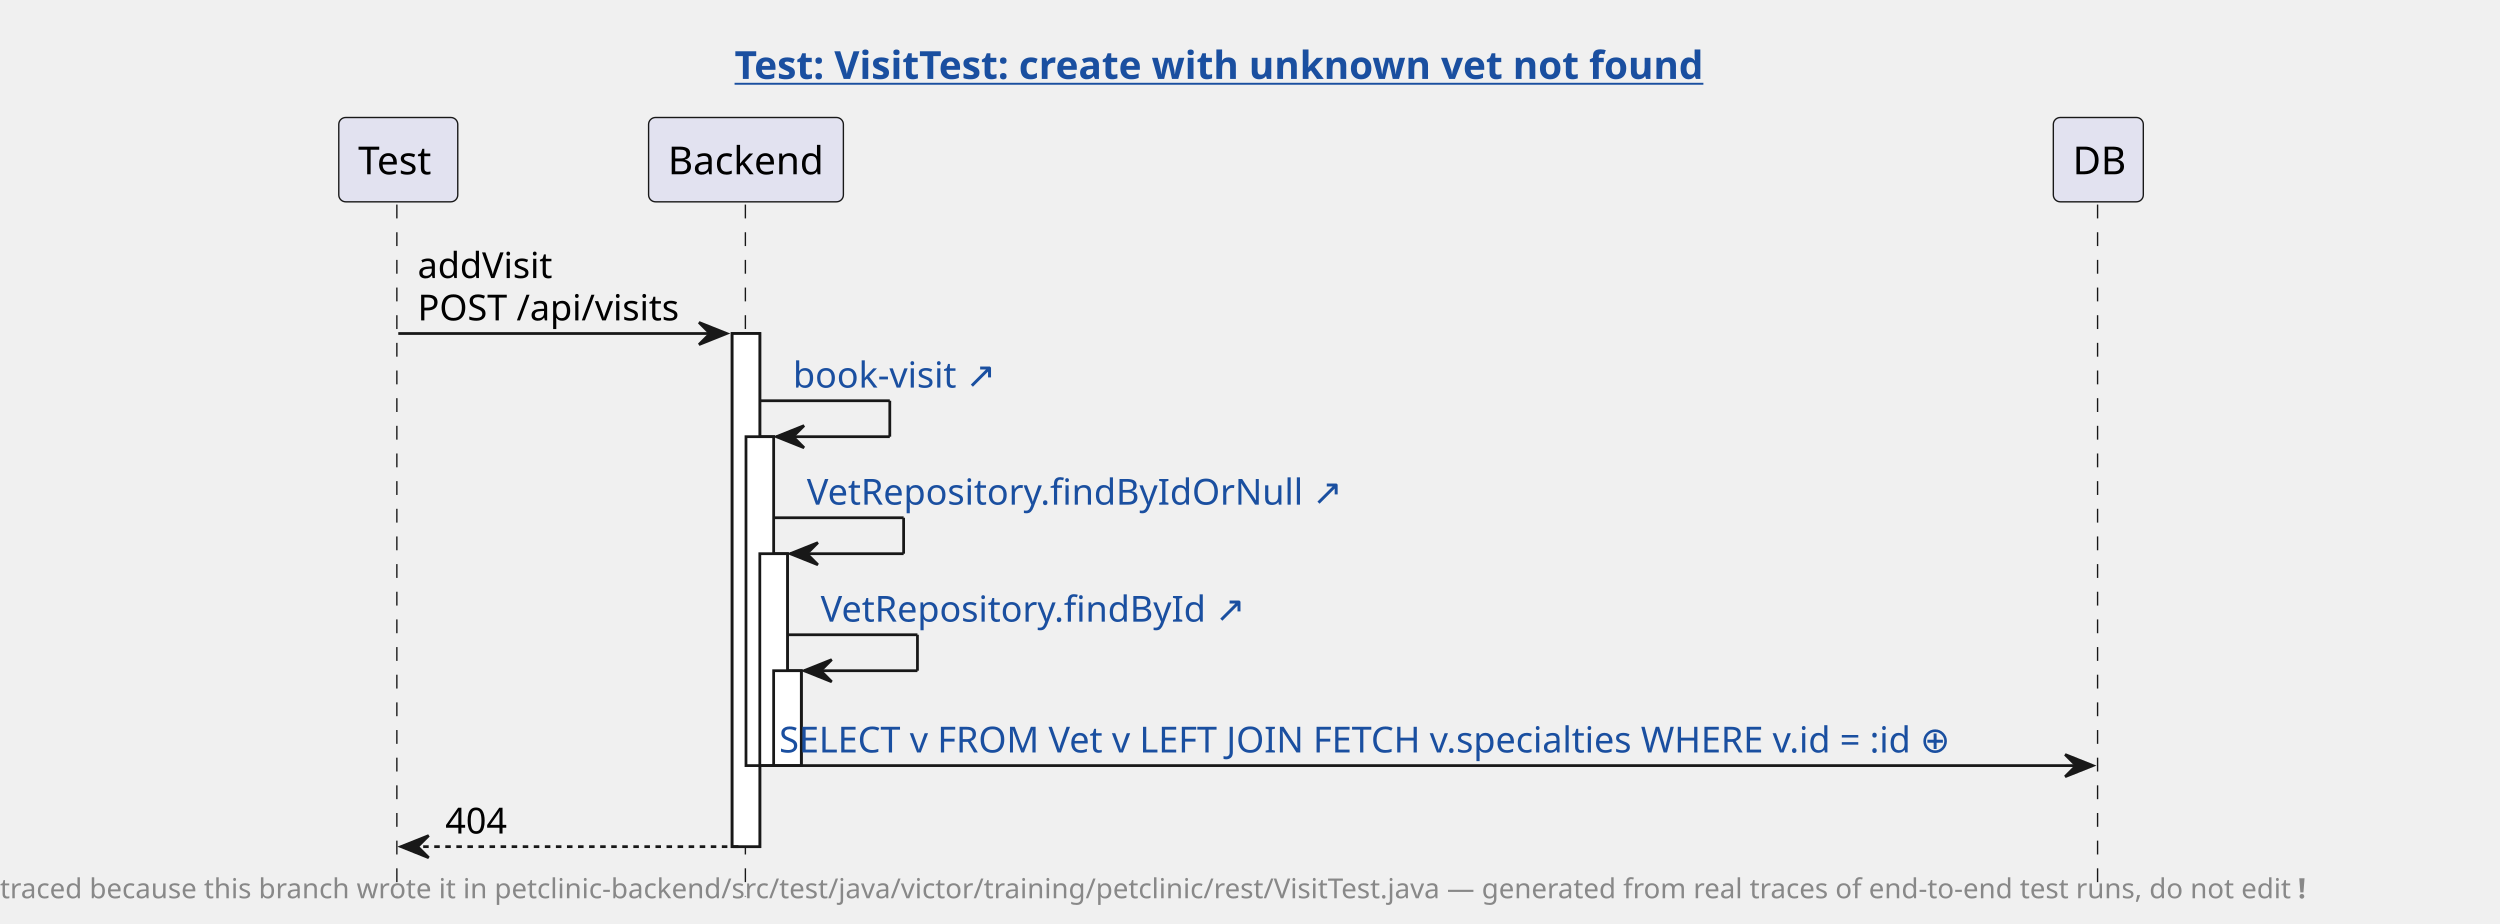
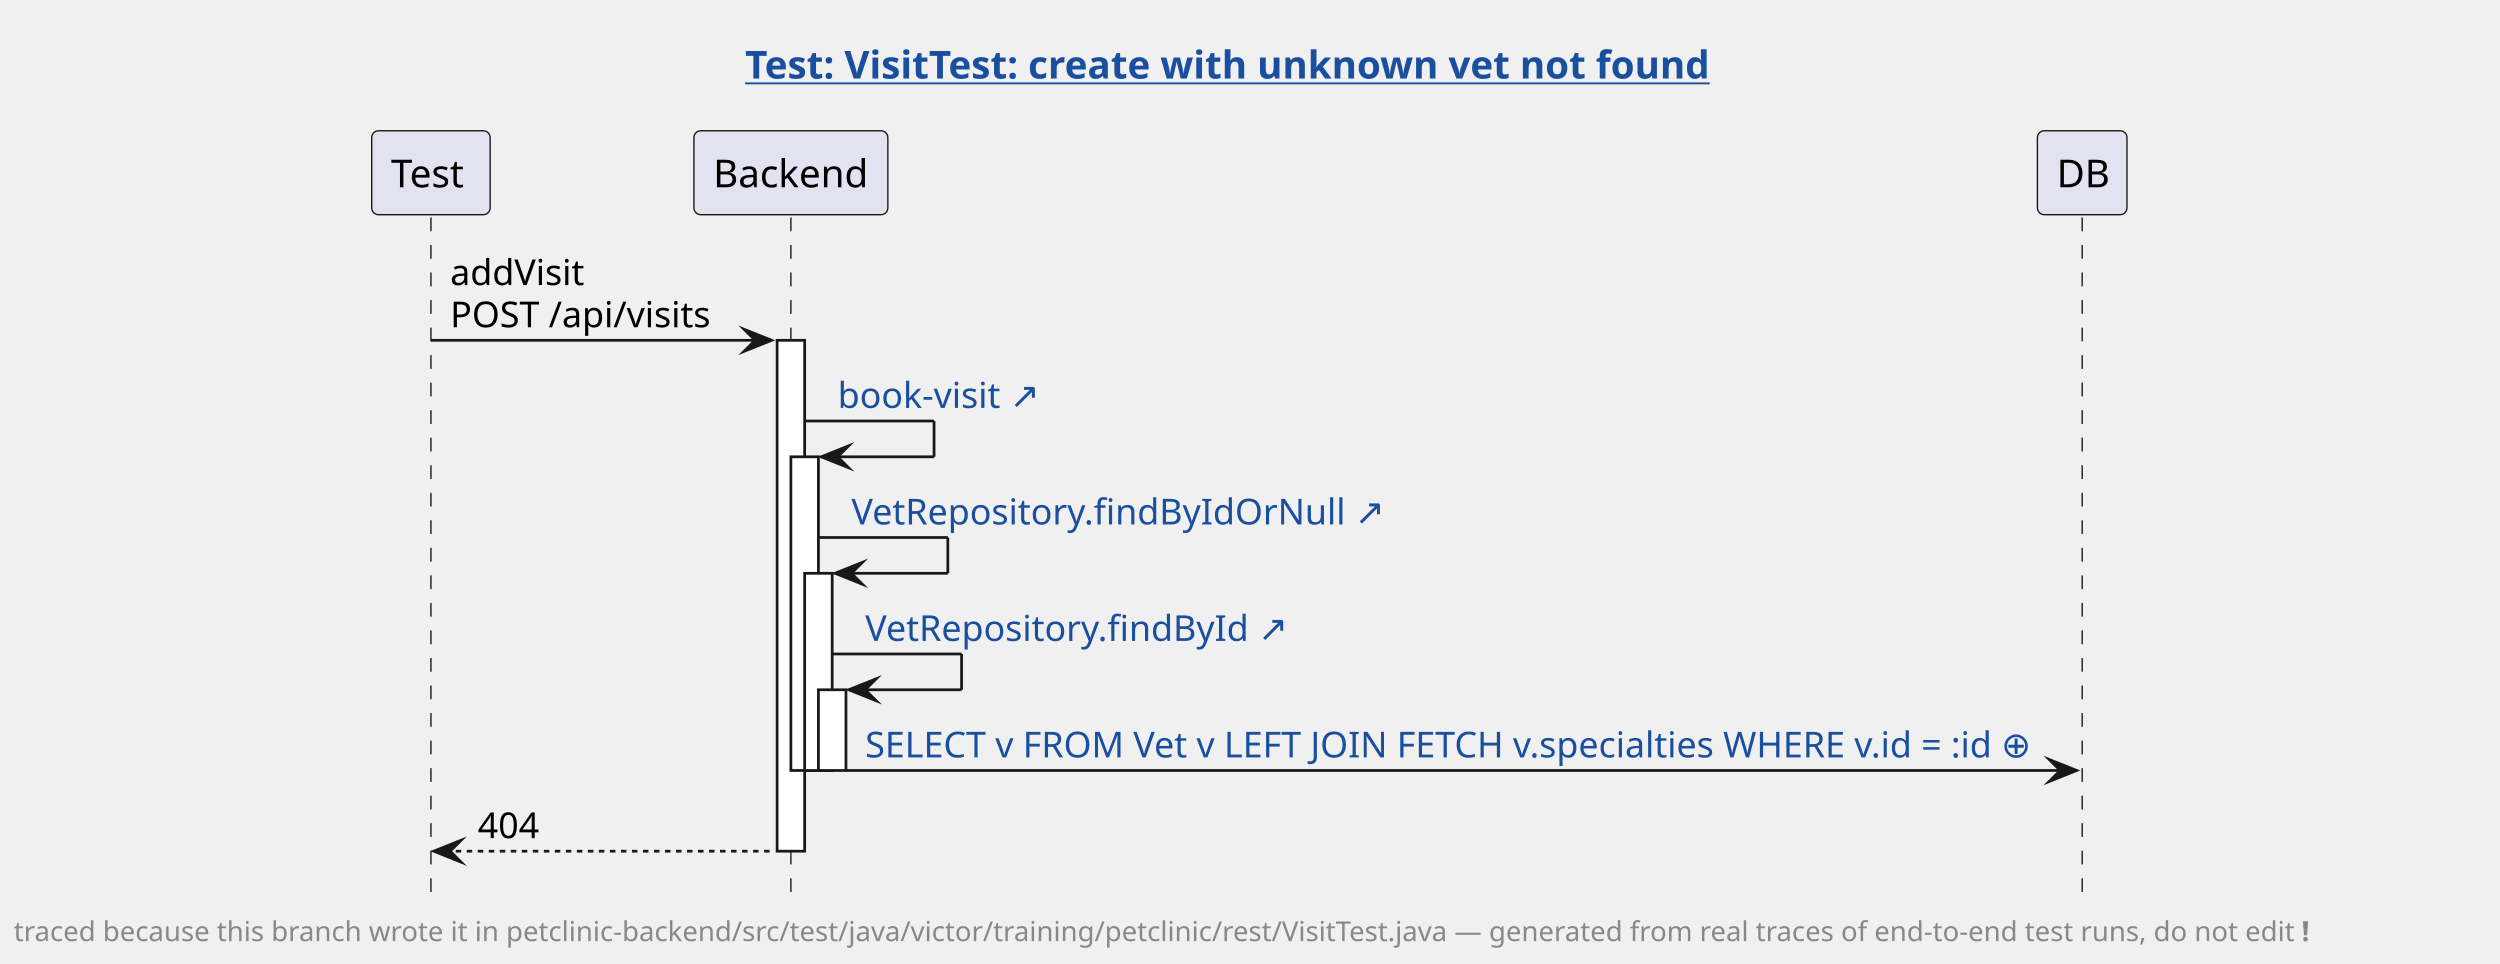
- <svg xmlns="http://www.w3.org/2000/svg" xmlns:xlink="http://www.w3.org/1999/xlink" contentStyleType="text/css" data-diagram-type="SEQUENCE" height="334px" preserveAspectRatio="none" style="width:904px;height:334px;background:#FFFFFF;" version="1.1" viewBox="0 0 904 334" width="904px" zoomAndPan="magnify">
+ <svg xmlns="http://www.w3.org/2000/svg" xmlns:xlink="http://www.w3.org/1999/xlink" version="1.1" data-diagram-type="SEQUENCE" style="width:908px;height:350px;background:#FFFFFF;" width="908px" height="350px" viewBox="0 0 908 350" zoomAndPan="magnify" preserveAspectRatio="none" contentStyleType="text/css">
  <defs />
-   <g>
-     <a href="src://petclinic-backend/src/test/java/victor/training/petclinic/rest/VisitTest.java:275" target="_top" title="Click to open the test" xlink:actuate="onRequest" xlink:href="src://petclinic-backend/src/test/java/victor/training/petclinic/rest/VisitTest.java:275" xlink:show="new" xlink:title="Click to open the test" xlink:type="simple">
-       <text fill="#1A4FA0" font-family="sans-serif" font-size="14" font-weight="bold" lengthAdjust="spacing" text-decoration="underline" textLength="365.285" x="265.62" y="28.535">Test: VisitTest: create with unknown vet not found</text>
-     </a>
-     <g>
-       <rect fill="#FFFFFF" height="185.553" style="stroke:#181818;stroke-width:1;" width="10" x="264.75" y="120.598" />
+   <g font-family="sans-serif" lengthAdjust="spacing">
+     <g class="title" data-source-line="5">
+       <a target="_top" href="src://petclinic-backend/src/test/java/victor/training/petclinic/rest/VisitTest.java:275" xlink:href="src://petclinic-backend/src/test/java/victor/training/petclinic/rest/VisitTest.java:275" xlink:type="simple" xlink:actuate="onRequest" xlink:show="new" title="Click to open the test" xlink:title="Click to open the test">
+         <text x="270.62" y="28.535" fill="#1A4FA0" font-size="14" textLength="365.285" font-weight="700" text-decoration="underline">Test: VisitTest: create with unknown vet not found</text>
+       </a>
+     </g>
+     <g class="participant-lifeline" data-qualified-name="Test" data-entity-uid="part1" id="part1-lifeline" data-source-line="7">
+       <g>
+         <rect x="153.016" y="78.977" width="8" height="248.174" fill="#000" fill-opacity="0" />
+         <line x1="156.516" y1="78.977" x2="156.516" y2="327.15" style="stroke:#181818;stroke-width:0.5;stroke-dasharray:5,5;" />
+       </g>
+     </g>
+     <g class="participant-lifeline" data-qualified-name="Backend" data-entity-uid="part2" id="part2-lifeline" data-source-line="8">
+       <g>
+         <rect x="283.75" y="78.977" width="8" height="248.174" fill="#000" fill-opacity="0" />
+         <line x1="287.25" y1="78.977" x2="287.25" y2="327.15" style="stroke:#181818;stroke-width:0.5;stroke-dasharray:5,5;" />
+       </g>
    </g>
    <g>
-       <rect fill="#FFFFFF" height="118.932" style="stroke:#181818;stroke-width:1;" width="10" x="269.75" y="157.908" />
+       <rect x="282.25" y="123.598" width="10" height="185.553" fill="#FFF" style="stroke:#181818;stroke-width:1;" />
    </g>
    <g>
-       <rect fill="#FFFFFF" height="76.621" style="stroke:#181818;stroke-width:1;" width="10" x="274.75" y="200.219" />
+       <rect x="287.25" y="165.908" width="10" height="113.932" fill="#FFF" style="stroke:#181818;stroke-width:1;" />
    </g>
    <g>
-       <rect fill="#FFFFFF" height="34.31" style="stroke:#181818;stroke-width:1;" width="10" x="279.75" y="242.529" />
+       <rect x="292.25" y="208.219" width="10" height="71.621" fill="#FFF" style="stroke:#181818;stroke-width:1;" />
    </g>
-     <g class="participant-lifeline" data-entity-uid="part1" data-qualified-name="Test" id="part1-lifeline">
+     <g>
+       <rect x="297.25" y="250.529" width="10" height="29.311" fill="#FFF" style="stroke:#181818;stroke-width:1;" />
+     </g>
+     <g class="participant-lifeline" data-qualified-name="DB" data-entity-uid="part3" id="part3-lifeline" data-source-line="9">
      <g>
-         <rect fill="#000000" fill-opacity="0" height="250.174" width="8" x="140.016" y="73.977" />
-         <line style="stroke:#181818;stroke-width:0.5;stroke-dasharray:5,5;" x1="143.503" x2="143.503" y1="73.977" y2="324.15" />
+         <rect x="752.752" y="78.977" width="8" height="248.174" fill="#000" fill-opacity="0" />
+         <line x1="756.252" y1="78.977" x2="756.252" y2="327.15" style="stroke:#181818;stroke-width:0.5;stroke-dasharray:5,5;" />
      </g>
    </g>
-     <g class="participant-lifeline" data-entity-uid="part2" data-qualified-name="Backend" id="part2-lifeline">
-       <g>
-         <rect fill="#000000" fill-opacity="0" height="250.174" width="8" x="265.75" y="73.977" />
-         <line style="stroke:#181818;stroke-width:0.5;stroke-dasharray:5,5;" x1="269.531" x2="269.531" y1="73.977" y2="324.15" />
-       </g>
+     <g class="participant participant-head" data-qualified-name="Test" data-entity-uid="part1" id="part1-head" data-source-line="7">
+       <rect x="135.003" y="47.488" width="43.025" height="30.488" fill="#E2E2F0" style="stroke:#181818;stroke-width:0.5;" rx="2.5" ry="2.5" />
+       <text x="142.003" y="68.023" fill="#000" font-size="14" textLength="29.025">Test</text>
    </g>
-     <g class="participant-lifeline" data-entity-uid="part3" data-qualified-name="DB" id="part3-lifeline">
-       <g>
-         <rect fill="#000000" fill-opacity="0" height="250.174" width="8" x="754.752" y="73.977" />
-         <line style="stroke:#181818;stroke-width:0.5;stroke-dasharray:5,5;" x1="758.483" x2="758.483" y1="73.977" y2="324.15" />
-       </g>
+     <g class="participant participant-head" data-qualified-name="Backend" data-entity-uid="part2" id="part2-head" data-source-line="8">
+       <rect x="252.031" y="47.488" width="70.438" height="30.488" fill="#E2E2F0" style="stroke:#181818;stroke-width:0.5;" rx="2.5" ry="2.5" />
+       <text x="259.031" y="68.023" fill="#000" font-size="14" textLength="56.438">Backend</text>
    </g>
-     <g class="participant participant-head" data-entity-uid="part1" data-qualified-name="Test" id="part1-head">
-       <rect fill="#E2E2F0" height="30.488" rx="2.5" ry="2.5" style="stroke:#181818;stroke-width:0.5;" width="43.025" x="122.503" y="42.488" />
-       <text fill="#000000" font-family="sans-serif" font-size="14" lengthAdjust="spacing" textLength="29.025" x="129.503" y="63.023">Test</text>
+     <g class="participant participant-head" data-qualified-name="DB" data-entity-uid="part3" id="part3-head" data-source-line="9">
+       <rect x="739.983" y="47.488" width="32.539" height="30.488" fill="#E2E2F0" style="stroke:#181818;stroke-width:0.5;" rx="2.5" ry="2.5" />
+       <text x="746.983" y="68.023" fill="#000" font-size="14" textLength="18.539">DB</text>
    </g>
-     <g class="participant participant-head" data-entity-uid="part2" data-qualified-name="Backend" id="part2-head">
-       <rect fill="#E2E2F0" height="30.488" rx="2.5" ry="2.5" style="stroke:#181818;stroke-width:0.5;" width="70.438" x="234.531" y="42.488" />
-       <text fill="#000000" font-family="sans-serif" font-size="14" lengthAdjust="spacing" textLength="56.438" x="241.531" y="63.023">Backend</text>
+     <g class="message" data-entity-1="part1" data-entity-2="part2" id="msg1" data-source-line="10">
+       <polygon points="270.25,119.598,280.25,123.598,270.25,127.598,274.25,123.598" fill="#181818" style="stroke:#181818;stroke-width:1;stroke-linejoin:miter;stroke-miterlimit:10;" />
+       <line x1="156.516" y1="123.598" x2="276.25" y2="123.598" style="stroke:#181818;stroke-width:1;" />
+       <text x="163.516" y="103.545" fill="#000" font-size="13" textLength="51.048">addVisit</text>
+       <text x="163.516" y="118.855" fill="#000" font-size="13" textLength="101.734">POST /api/visits</text>
    </g>
-     <g class="participant participant-head" data-entity-uid="part3" data-qualified-name="DB" id="part3-head">
-       <rect fill="#E2E2F0" height="30.488" rx="2.5" ry="2.5" style="stroke:#181818;stroke-width:0.5;" width="32.539" x="742.483" y="42.488" />
-       <text fill="#000000" font-family="sans-serif" font-size="14" lengthAdjust="spacing" textLength="18.539" x="749.483" y="63.023">DB</text>
-     </g>
-     <g>
-       <rect fill="#FFFFFF" height="185.553" style="stroke:#181818;stroke-width:1;" width="10" x="264.75" y="120.598" />
-     </g>
-     <g>
-       <rect fill="#FFFFFF" height="118.932" style="stroke:#181818;stroke-width:1;" width="10" x="269.75" y="157.908" />
-     </g>
-     <g>
-       <rect fill="#FFFFFF" height="76.621" style="stroke:#181818;stroke-width:1;" width="10" x="274.75" y="200.219" />
-     </g>
-     <g>
-       <rect fill="#FFFFFF" height="34.31" style="stroke:#181818;stroke-width:1;" width="10" x="279.75" y="242.529" />
-     </g>
-     <g class="message" data-entity-1="part1" data-entity-2="part2" id="msg1">
-       <polygon fill="#181818" points="252.75,116.598,262.75,120.598,252.75,124.598,256.75,120.598" style="stroke:#181818;stroke-width:1;" />
-       <line style="stroke:#181818;stroke-width:1;" x1="144.016" x2="258.75" y1="120.598" y2="120.598" />
-       <text fill="#000000" font-family="sans-serif" font-size="13" lengthAdjust="spacing" textLength="51.048" x="151.016" y="100.545">addVisit</text>
-       <text fill="#000000" font-family="sans-serif" font-size="13" lengthAdjust="spacing" textLength="101.734" x="151.016" y="115.856">POST /api/visits</text>
-     </g>
-     <g class="message" data-entity-1="part2" data-entity-2="part2" id="msg2">
-       <line style="stroke:#181818;stroke-width:1;" x1="274.75" x2="321.75" y1="144.908" y2="144.908" />
-       <line style="stroke:#181818;stroke-width:1;" x1="321.75" x2="321.75" y1="144.908" y2="157.908" />
-       <line style="stroke:#181818;stroke-width:1;" x1="280.75" x2="321.75" y1="157.908" y2="157.908" />
-       <polygon fill="#181818" points="290.75,153.908,280.75,157.908,290.75,161.908,286.75,157.908" style="stroke:#181818;stroke-width:1;" />
-       <a href="src://petclinic-backend/src/main/java/victor/training/petclinic/rest/VisitRestController.java:72" target="_top" title="Click to open VisitRestController.bookVisit" xlink:actuate="onRequest" xlink:href="src://petclinic-backend/src/main/java/victor/training/petclinic/rest/VisitRestController.java:72" xlink:show="new" xlink:title="Click to open VisitRestController.bookVisit" xlink:type="simple">
-         <text fill="#1A4FA0" font-family="sans-serif" font-size="13" lengthAdjust="spacing" textLength="82.12" x="286.75" y="140.166">book-visit ↗</text>
+     <g class="message" data-entity-1="part2" data-entity-2="part2" id="msg2" data-source-line="12">
+       <line x1="292.25" y1="152.908" x2="339.25" y2="152.908" style="stroke:#181818;stroke-width:1;" />
+       <line x1="339.25" y1="152.908" x2="339.25" y2="165.908" style="stroke:#181818;stroke-width:1;" />
+       <line x1="298.25" y1="165.908" x2="339.25" y2="165.908" style="stroke:#181818;stroke-width:1;" />
+       <polygon points="308.25,161.908,298.25,165.908,308.25,169.908,304.25,165.908" fill="#181818" style="stroke:#181818;stroke-width:1;stroke-linejoin:miter;stroke-miterlimit:10;" />
+       <a target="_top" href="src://petclinic-backend/src/main/java/victor/training/petclinic/rest/VisitRestController.java:72" xlink:href="src://petclinic-backend/src/main/java/victor/training/petclinic/rest/VisitRestController.java:72" xlink:type="simple" xlink:actuate="onRequest" xlink:show="new" title="Click to open VisitRestController.bookVisit" xlink:title="Click to open VisitRestController.bookVisit">
+         <text x="304.25" y="148.166" fill="#1A4FA0" font-size="13" textLength="82.12">book-visit ↗</text>
      </a>
    </g>
-     <g class="message" data-entity-1="part2" data-entity-2="part2" id="msg3">
-       <line style="stroke:#181818;stroke-width:1;" x1="279.75" x2="326.75" y1="187.219" y2="187.219" />
-       <line style="stroke:#181818;stroke-width:1;" x1="326.75" x2="326.75" y1="187.219" y2="200.219" />
-       <line style="stroke:#181818;stroke-width:1;" x1="285.75" x2="326.75" y1="200.219" y2="200.219" />
-       <polygon fill="#181818" points="295.75,196.219,285.75,200.219,295.75,204.219,291.75,200.219" style="stroke:#181818;stroke-width:1;" />
-       <a href="src://petclinic-backend/src/main/java/victor/training/petclinic/repository/VetRepository.java:19" target="_top" title="Click to open VetRepository.findByIdOrNull" xlink:actuate="onRequest" xlink:href="src://petclinic-backend/src/main/java/victor/training/petclinic/repository/VetRepository.java:19" xlink:show="new" xlink:title="Click to open VetRepository.findByIdOrNull" xlink:type="simple">
-         <text fill="#1A4FA0" font-family="sans-serif" font-size="13" lengthAdjust="spacing" textLength="200.395" x="291.75" y="182.477">VetRepository.findByIdOrNull ↗</text>
+     <g class="message" data-entity-1="part2" data-entity-2="part2" id="msg3" data-source-line="14">
+       <line x1="297.25" y1="195.219" x2="344.25" y2="195.219" style="stroke:#181818;stroke-width:1;" />
+       <line x1="344.25" y1="195.219" x2="344.25" y2="208.219" style="stroke:#181818;stroke-width:1;" />
+       <line x1="303.25" y1="208.219" x2="344.25" y2="208.219" style="stroke:#181818;stroke-width:1;" />
+       <polygon points="313.25,204.219,303.25,208.219,313.25,212.219,309.25,208.219" fill="#181818" style="stroke:#181818;stroke-width:1;stroke-linejoin:miter;stroke-miterlimit:10;" />
+       <a target="_top" href="src://petclinic-backend/src/main/java/victor/training/petclinic/repository/VetRepository.java:19" xlink:href="src://petclinic-backend/src/main/java/victor/training/petclinic/repository/VetRepository.java:19" xlink:type="simple" xlink:actuate="onRequest" xlink:show="new" title="Click to open VetRepository.findByIdOrNull" xlink:title="Click to open VetRepository.findByIdOrNull">
+         <text x="309.25" y="190.477" fill="#1A4FA0" font-size="13" textLength="200.396">VetRepository.findByIdOrNull ↗</text>
      </a>
    </g>
-     <g class="message" data-entity-1="part2" data-entity-2="part2" id="msg4">
-       <line style="stroke:#181818;stroke-width:1;" x1="284.75" x2="331.75" y1="229.529" y2="229.529" />
-       <line style="stroke:#181818;stroke-width:1;" x1="331.75" x2="331.75" y1="229.529" y2="242.529" />
-       <line style="stroke:#181818;stroke-width:1;" x1="290.75" x2="331.75" y1="242.529" y2="242.529" />
-       <polygon fill="#181818" points="300.75,238.529,290.75,242.529,300.75,246.529,296.75,242.529" style="stroke:#181818;stroke-width:1;" />
-       <a href="src://petclinic-backend/src/main/java/victor/training/petclinic/repository/VetRepository.java:16" target="_top" title="Click to open VetRepository.findById" xlink:actuate="onRequest" xlink:href="src://petclinic-backend/src/main/java/victor/training/petclinic/repository/VetRepository.java:16" xlink:show="new" xlink:title="Click to open VetRepository.findById" xlink:type="simple">
-         <text fill="#1A4FA0" font-family="sans-serif" font-size="13" lengthAdjust="spacing" textLength="159.79" x="296.75" y="224.787">VetRepository.findById ↗</text>
+     <g class="message" data-entity-1="part2" data-entity-2="part2" id="msg4" data-source-line="16">
+       <line x1="302.25" y1="237.529" x2="349.25" y2="237.529" style="stroke:#181818;stroke-width:1;" />
+       <line x1="349.25" y1="237.529" x2="349.25" y2="250.529" style="stroke:#181818;stroke-width:1;" />
+       <line x1="308.25" y1="250.529" x2="349.25" y2="250.529" style="stroke:#181818;stroke-width:1;" />
+       <polygon points="318.25,246.529,308.25,250.529,318.25,254.529,314.25,250.529" fill="#181818" style="stroke:#181818;stroke-width:1;stroke-linejoin:miter;stroke-miterlimit:10;" />
+       <a target="_top" href="src://petclinic-backend/src/main/java/victor/training/petclinic/repository/VetRepository.java:16" xlink:href="src://petclinic-backend/src/main/java/victor/training/petclinic/repository/VetRepository.java:16" xlink:type="simple" xlink:actuate="onRequest" xlink:show="new" title="Click to open VetRepository.findById" xlink:title="Click to open VetRepository.findById">
+         <text x="314.25" y="232.787" fill="#1A4FA0" font-size="13" textLength="159.79">VetRepository.findById ↗</text>
      </a>
    </g>
-     <g class="message" data-entity-1="part2" data-entity-2="part3" id="msg5">
-       <polygon fill="#181818" points="746.752,272.84,756.752,276.84,746.752,280.84,750.752,276.84" style="stroke:#181818;stroke-width:1;" />
-       <line style="stroke:#181818;stroke-width:1;" x1="274.75" x2="752.752" y1="276.84" y2="276.84" />
-       <a href="genseq://1imt0as" target="_top" title="Click for the statement behind this call" xlink:actuate="onRequest" xlink:href="genseq://1imt0as" xlink:show="new" xlink:title="Click for the statement behind this call" xlink:type="simple">
-         <text fill="#1A4FA0" font-family="sans-serif" font-size="13" lengthAdjust="spacing" textLength="445.002" x="281.75" y="272.098">SELECT v FROM Vet v LEFT JOIN FETCH v.specialties WHERE v.id = :id ⊕</text>
+     <g class="message" data-entity-1="part2" data-entity-2="part3" id="msg5" data-source-line="18">
+       <polygon points="744.252,275.84,754.252,279.84,744.252,283.84,748.252,279.84" fill="#181818" style="stroke:#181818;stroke-width:1;stroke-linejoin:miter;stroke-miterlimit:10;" />
+       <line x1="307.25" y1="279.84" x2="750.252" y2="279.84" style="stroke:#181818;stroke-width:1;" />
+       <a target="_top" href="genseq://1imt0as" xlink:href="genseq://1imt0as" xlink:type="simple" xlink:actuate="onRequest" xlink:show="new" title="Click for the statement behind this call" xlink:title="Click for the statement behind this call">
+         <text x="314.25" y="275.098" fill="#1A4FA0" font-size="13" textLength="445.002">SELECT v FROM Vet v LEFT JOIN FETCH v.specialties WHERE v.id = :id ⊕</text>
      </a>
    </g>
-     <g class="message" data-entity-1="part2" data-entity-2="part1" id="msg6">
-       <polygon fill="#181818" points="155.016,302.15,145.016,306.15,155.016,310.15,151.016,306.15" style="stroke:#181818;stroke-width:1;" />
-       <line style="stroke:#181818;stroke-width:1;stroke-dasharray:2,2;" x1="149.016" x2="268.75" y1="306.15" y2="306.15" />
-       <text fill="#000000" font-family="sans-serif" font-size="13" lengthAdjust="spacing" textLength="24.661" x="161.016" y="301.408">404</text>
+     <g class="message" data-entity-1="part2" data-entity-2="part1" id="msg6" data-source-line="22">
+       <polygon points="167.516,305.15,157.516,309.15,167.516,313.15,163.516,309.15" fill="#181818" style="stroke:#181818;stroke-width:1;stroke-linejoin:miter;stroke-miterlimit:10;" />
+       <line x1="161.516" y1="309.15" x2="281.25" y2="309.15" style="stroke:#181818;stroke-width:1;stroke-dasharray:2,2;" />
+       <text x="173.516" y="304.408" fill="#000" font-size="13" textLength="24.661">404</text>
    </g>
-     <text fill="#888888" font-family="sans-serif" font-size="10" lengthAdjust="spacing" textLength="896.525" x="0" y="324.818">traced because this branch wrote it in petclinic-backend/src/test/java/victor/training/petclinic/rest/VisitTest.java — generated from real traces of end-to-end test runs, do not edit ❗</text>
+     <g class="footer" data-source-line="6">
+       <text x="5" y="341.818" fill="#888" font-size="10" textLength="896.525">traced because this branch wrote it in petclinic-backend/src/test/java/victor/training/petclinic/rest/VisitTest.java — generated from real traces of end-to-end test runs, do not edit ❗</text>
+     </g>
  </g>
</svg>
